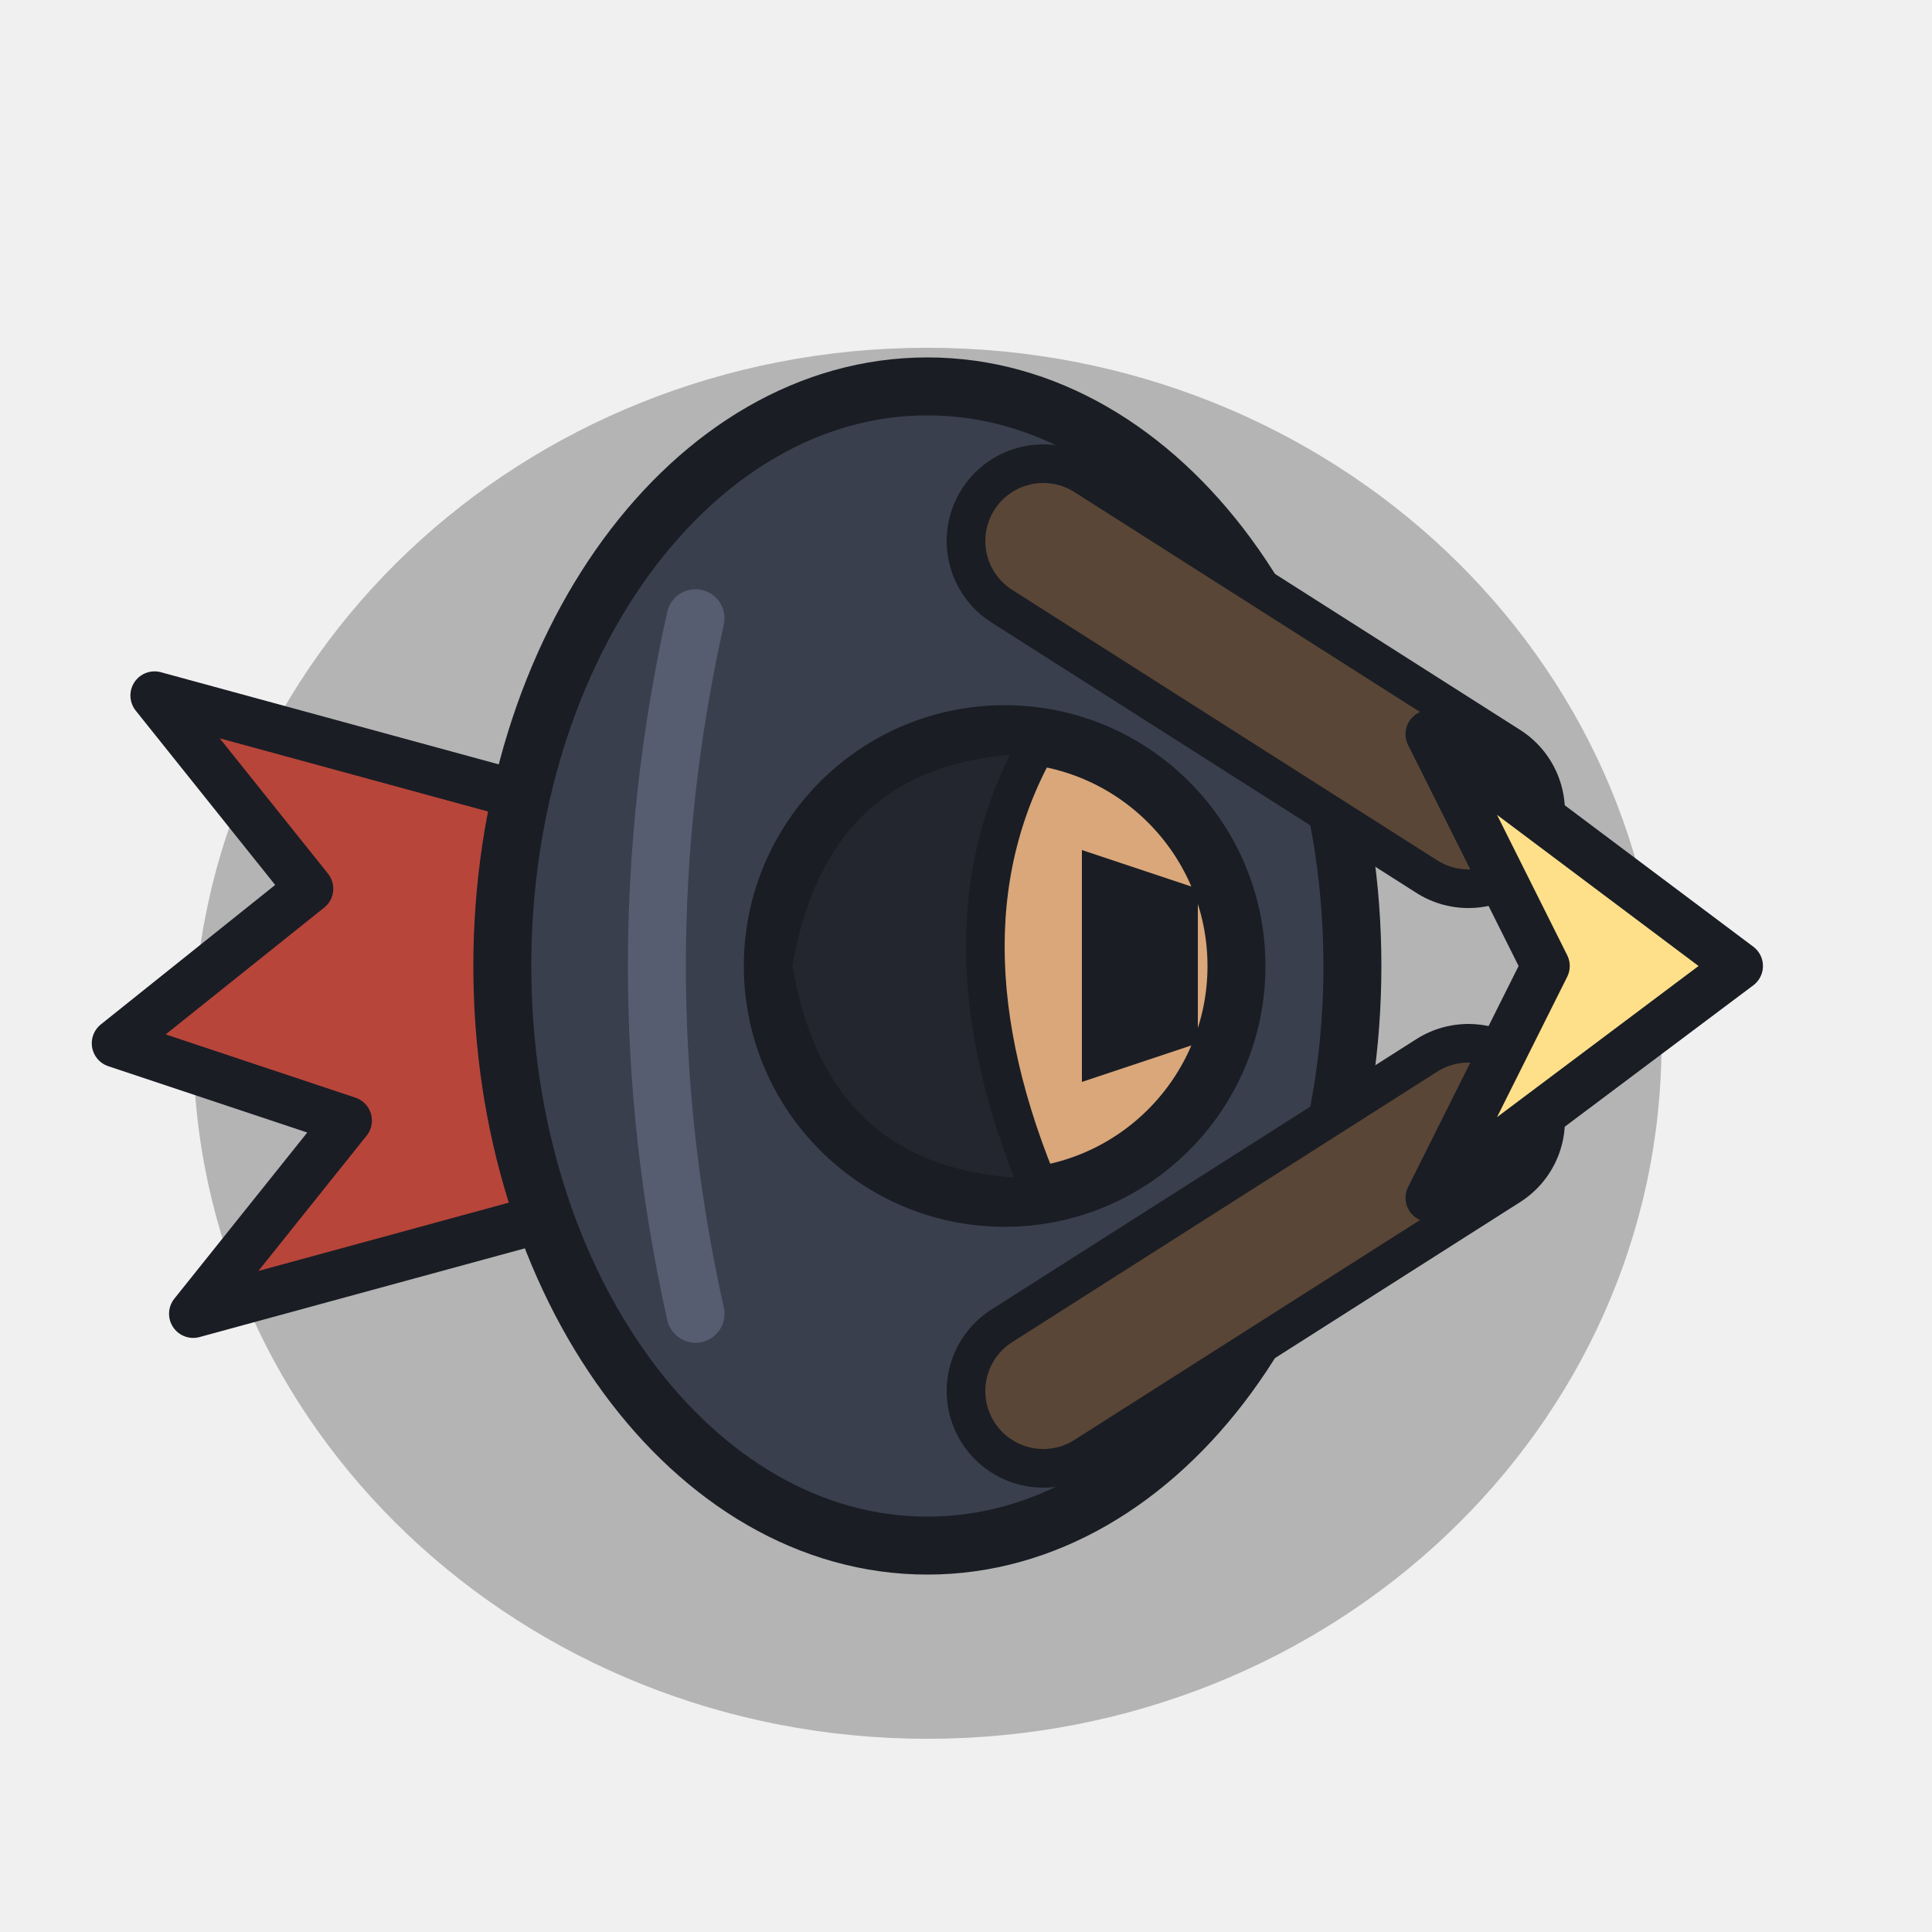
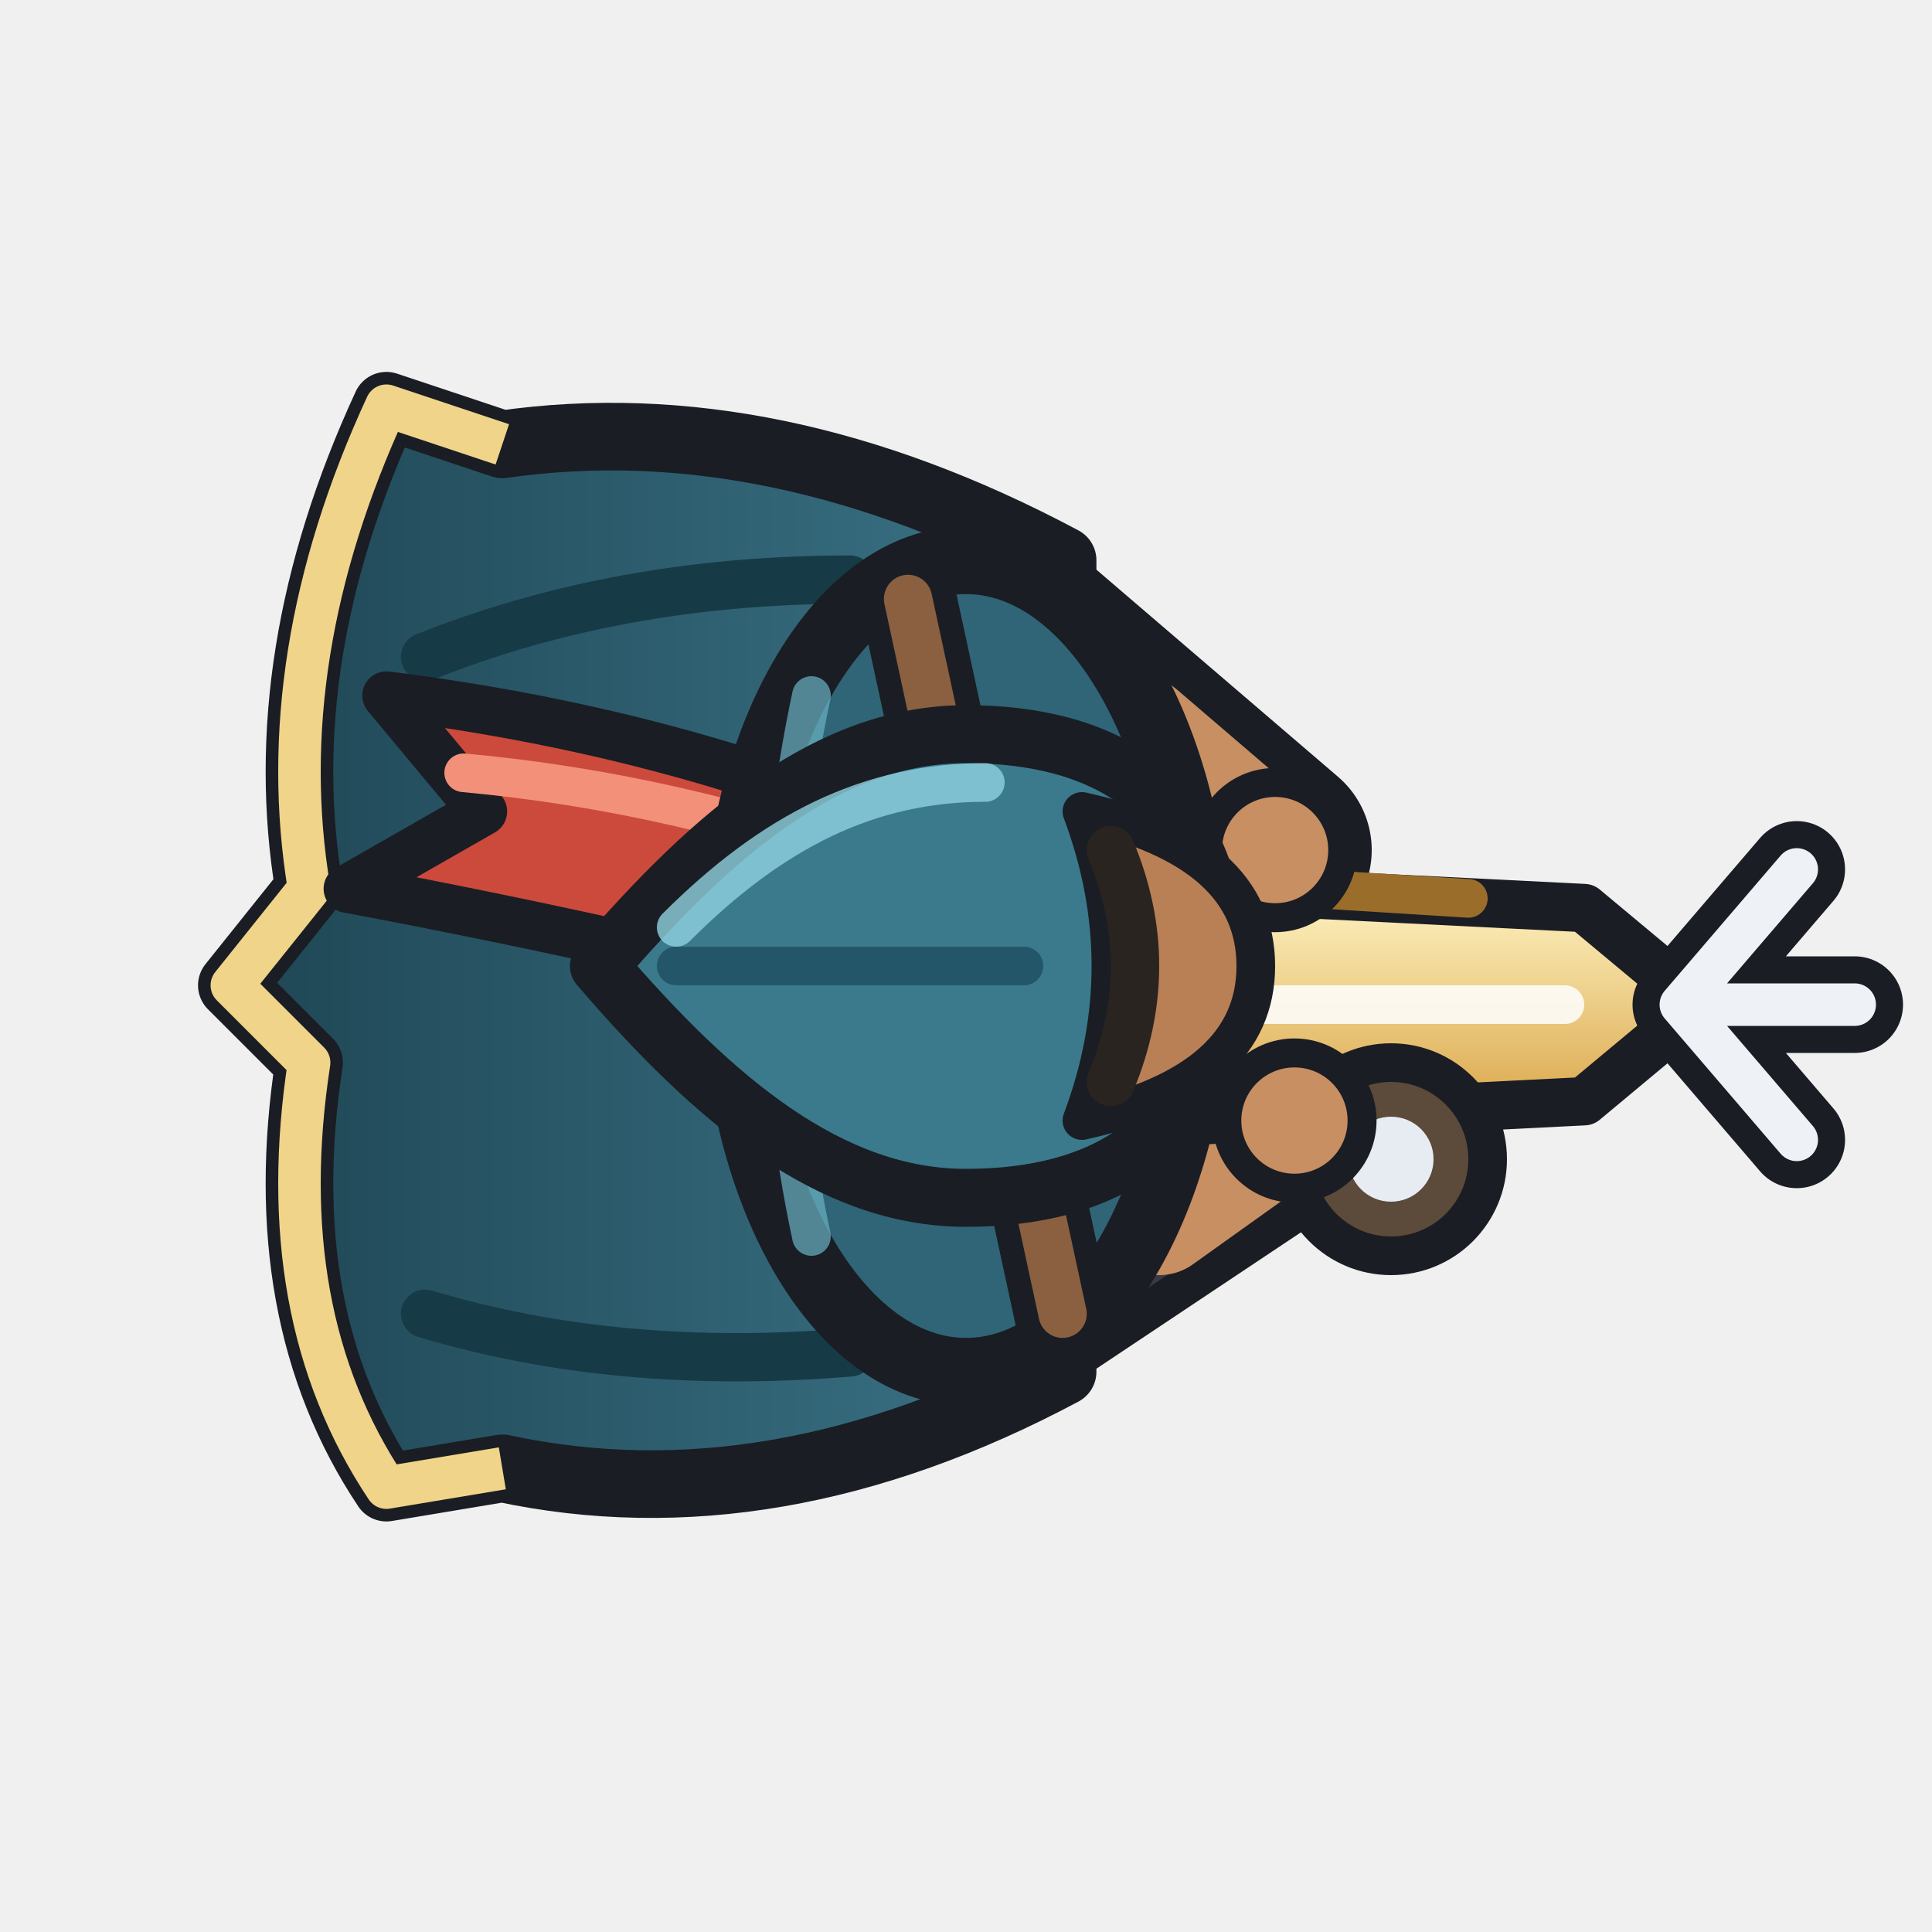
<svg xmlns="http://www.w3.org/2000/svg" width="100" height="100" viewBox="0 0 100 100">
+   <defs>
+     <linearGradient id="cloak" x1="1" y1="0" x2="0" y2="0">
+       <stop offset="0" stop-color="#3a7487" />
+       <stop offset="1" stop-color="#1f4654" />
+     </linearGradient>
+     <linearGradient id="gold" x1="0" y1="0" x2="0" y2="1">
+       <stop offset="0" stop-color="#fff4c4" />
+       <stop offset="1" stop-color="#d9a446" />
+     </linearGradient>
+   </defs>
  <g transform="translate(50 50)">
-     <ellipse cx="-2" cy="4" rx="38" ry="36" fill="#000000" opacity="0.25" />
-     <path d="M -20 -8 L -42 -14 L -34 -4 L -44 4 L -32 8 L -40 18 L -18 12 Z" fill="#b8453a" stroke="#1a1d24" stroke-width="2.5" stroke-linejoin="round" />
-     <ellipse cx="-2" cy="0" rx="22" ry="30" fill="#3a3f4d" stroke="#1a1d24" stroke-width="3" />
-     <path d="M -14 -18 Q -18 0 -14 18" fill="none" stroke="#565d70" stroke-width="3" stroke-linecap="round" />
-     <path d="M 4 -22 L 26 -8" stroke="#1a1d24" stroke-width="10" stroke-linecap="round" />
-     <path d="M 4 -22 L 26 -8" stroke="#5a4636" stroke-width="6" stroke-linecap="round" />
-     <path d="M 4 22 L 26 8" stroke="#1a1d24" stroke-width="10" stroke-linecap="round" />
-     <path d="M 4 22 L 26 8" stroke="#5a4636" stroke-width="6" stroke-linecap="round" />
-     <path d="M 24 -12 L 40 0 L 24 12 L 30 0 Z" fill="#ffe08a" stroke="#1a1d24" stroke-width="2.5" stroke-linejoin="round" />
-     <circle cx="2" cy="0" r="12" fill="#d9a77a" stroke="#1a1d24" stroke-width="3" />
-     <path d="M -10 0 Q -8 -12 4 -12 Q -2 -2 4 12 Q -8 12 -10 0 Z" fill="#23262e" stroke="#1a1d24" stroke-width="2" stroke-linejoin="round" />
-     <path d="M 6 -6 L 12 -4 L 12 4 L 6 6 Z" fill="#1a1d24" />
+     <path d="M 5 -21 Q -10 -29 -24 -27 L -30 -29 Q -36 -16 -34 -4 L -38 1 L -34 5 Q -36 18 -30 27 L -24 26 Q -10 29 5 21 Z" fill="url(#cloak)" stroke="#1a1d24" stroke-width="3.5" stroke-linejoin="round" />
+     <path d="M -24 -27 L -30 -29 Q -36 -16 -34 -4 L -38 1 L -34 5 Q -36 18 -30 27 L -24 26" fill="none" stroke="#f0d48a" stroke-width="2.2" stroke-linejoin="round" />
+     <path d="M -6 -20 Q -18 -20 -28 -16 M -6 20 Q -18 21 -28 18" fill="none" stroke="#163a46" stroke-width="2.5" stroke-linecap="round" />
+     <path d="M -1 -6 Q -14 -12 -30 -14 L -25 -8 L -32 -4 Q -16 -1 -1 3 Z" fill="#cc4a3c" stroke="#1a1d24" stroke-width="2.5" stroke-linejoin="round" />
+     <path d="M -4 -5 Q -15 -9 -26 -10" fill="none" stroke="#f3907a" stroke-width="2" stroke-linecap="round" />
+     <path d="M 2 -18 L 16 -6 M 2 18 L 17 8" stroke="#1a1d24" stroke-width="10" stroke-linecap="round" />
+     <path d="M 2 -18 L 16 -6 M 2 18 L 17 8" stroke="#3b3a44" stroke-width="6" stroke-linecap="round" />
+     <path d="M 9 -12 L 16 -6 M 10 13 L 17 8" stroke="#c88f62" stroke-width="6" stroke-linecap="round" />
+     <ellipse cx="0" cy="0" rx="12" ry="21" fill="#2f6576" stroke="#1a1d24" stroke-width="3.5" />
+     <path d="M -8 -14 Q -11 0 -8 14" fill="none" stroke="#6ab2c4" stroke-width="2" stroke-linecap="round" opacity="0.7" />
+     <path d="M -3 -19 L 5 18" stroke="#1a1d24" stroke-width="5" stroke-linecap="round" />
+     <path d="M -3 -19 L 5 18" stroke="#8a6040" stroke-width="2.5" stroke-linecap="round" />
+     <path d="M 12 -4 L 32 -3 L 38 2 L 32 7 L 12 8 Q 8 2 12 -4 Z" fill="url(#gold)" stroke="#1a1d24" stroke-width="2.5" stroke-linejoin="round" />
+     <path d="M 15 2 L 31 2" stroke="#ffffff" stroke-width="2" stroke-linecap="round" opacity="0.85" />
+     <path d="M 18 -4 L 26 -3.5 M 18 8 L 26 7.5" stroke="#9a6e2a" stroke-width="2" stroke-linecap="round" />
+     <circle cx="22" cy="10" r="5" fill="#5c4a3a" stroke="#1a1d24" stroke-width="2" />
+     <circle cx="22" cy="10" r="2.2" fill="#e6ecf2" />
+     <path d="M 37 2 L 43 -5 M 38 2 L 46 2 M 37 2 L 43 9" stroke="#1a1d24" stroke-width="5" stroke-linecap="round" />
+     <path d="M 37 2 L 43 -5 M 38 2 L 46 2 M 37 2 L 43 9" stroke="#eef2f6" stroke-width="2.2" stroke-linecap="round" />
+     <circle cx="16" cy="-6" r="3.5" fill="#c88f62" stroke="#1a1d24" stroke-width="1.5" />
+     <circle cx="17" cy="8" r="3.5" fill="#c88f62" stroke="#1a1d24" stroke-width="1.5" />
+     <path d="M 13 0 C 13 -9 7 -12 0 -12 C -7 -12 -13 -7 -19 0 C -13 7 -7 12 0 12 C 7 12 13 9 13 0 Z" fill="#3a7a8c" stroke="#1a1d24" stroke-width="3" stroke-linejoin="round" />
+     <path d="M -15 -2 C -10 -7 -5 -9.5 1 -9.5" fill="none" stroke="#8fd2e0" stroke-width="2" stroke-linecap="round" opacity="0.8" />
+     <path d="M -15 0 Q -6 0 3 0" fill="none" stroke="#24566a" stroke-width="2" stroke-linecap="round" />
+     <path d="M 6 -8 Q 15 -6 15 0 Q 15 6 6 8 Q 9 0 6 -8 Z" fill="#b97f55" stroke="#1a1d24" stroke-width="2" stroke-linejoin="round" />
+     <path d="M 7.5 -6 Q 10 0 7.5 6" fill="none" stroke="#2a2420" stroke-width="2.5" stroke-linecap="round" />
  </g>
</svg>
